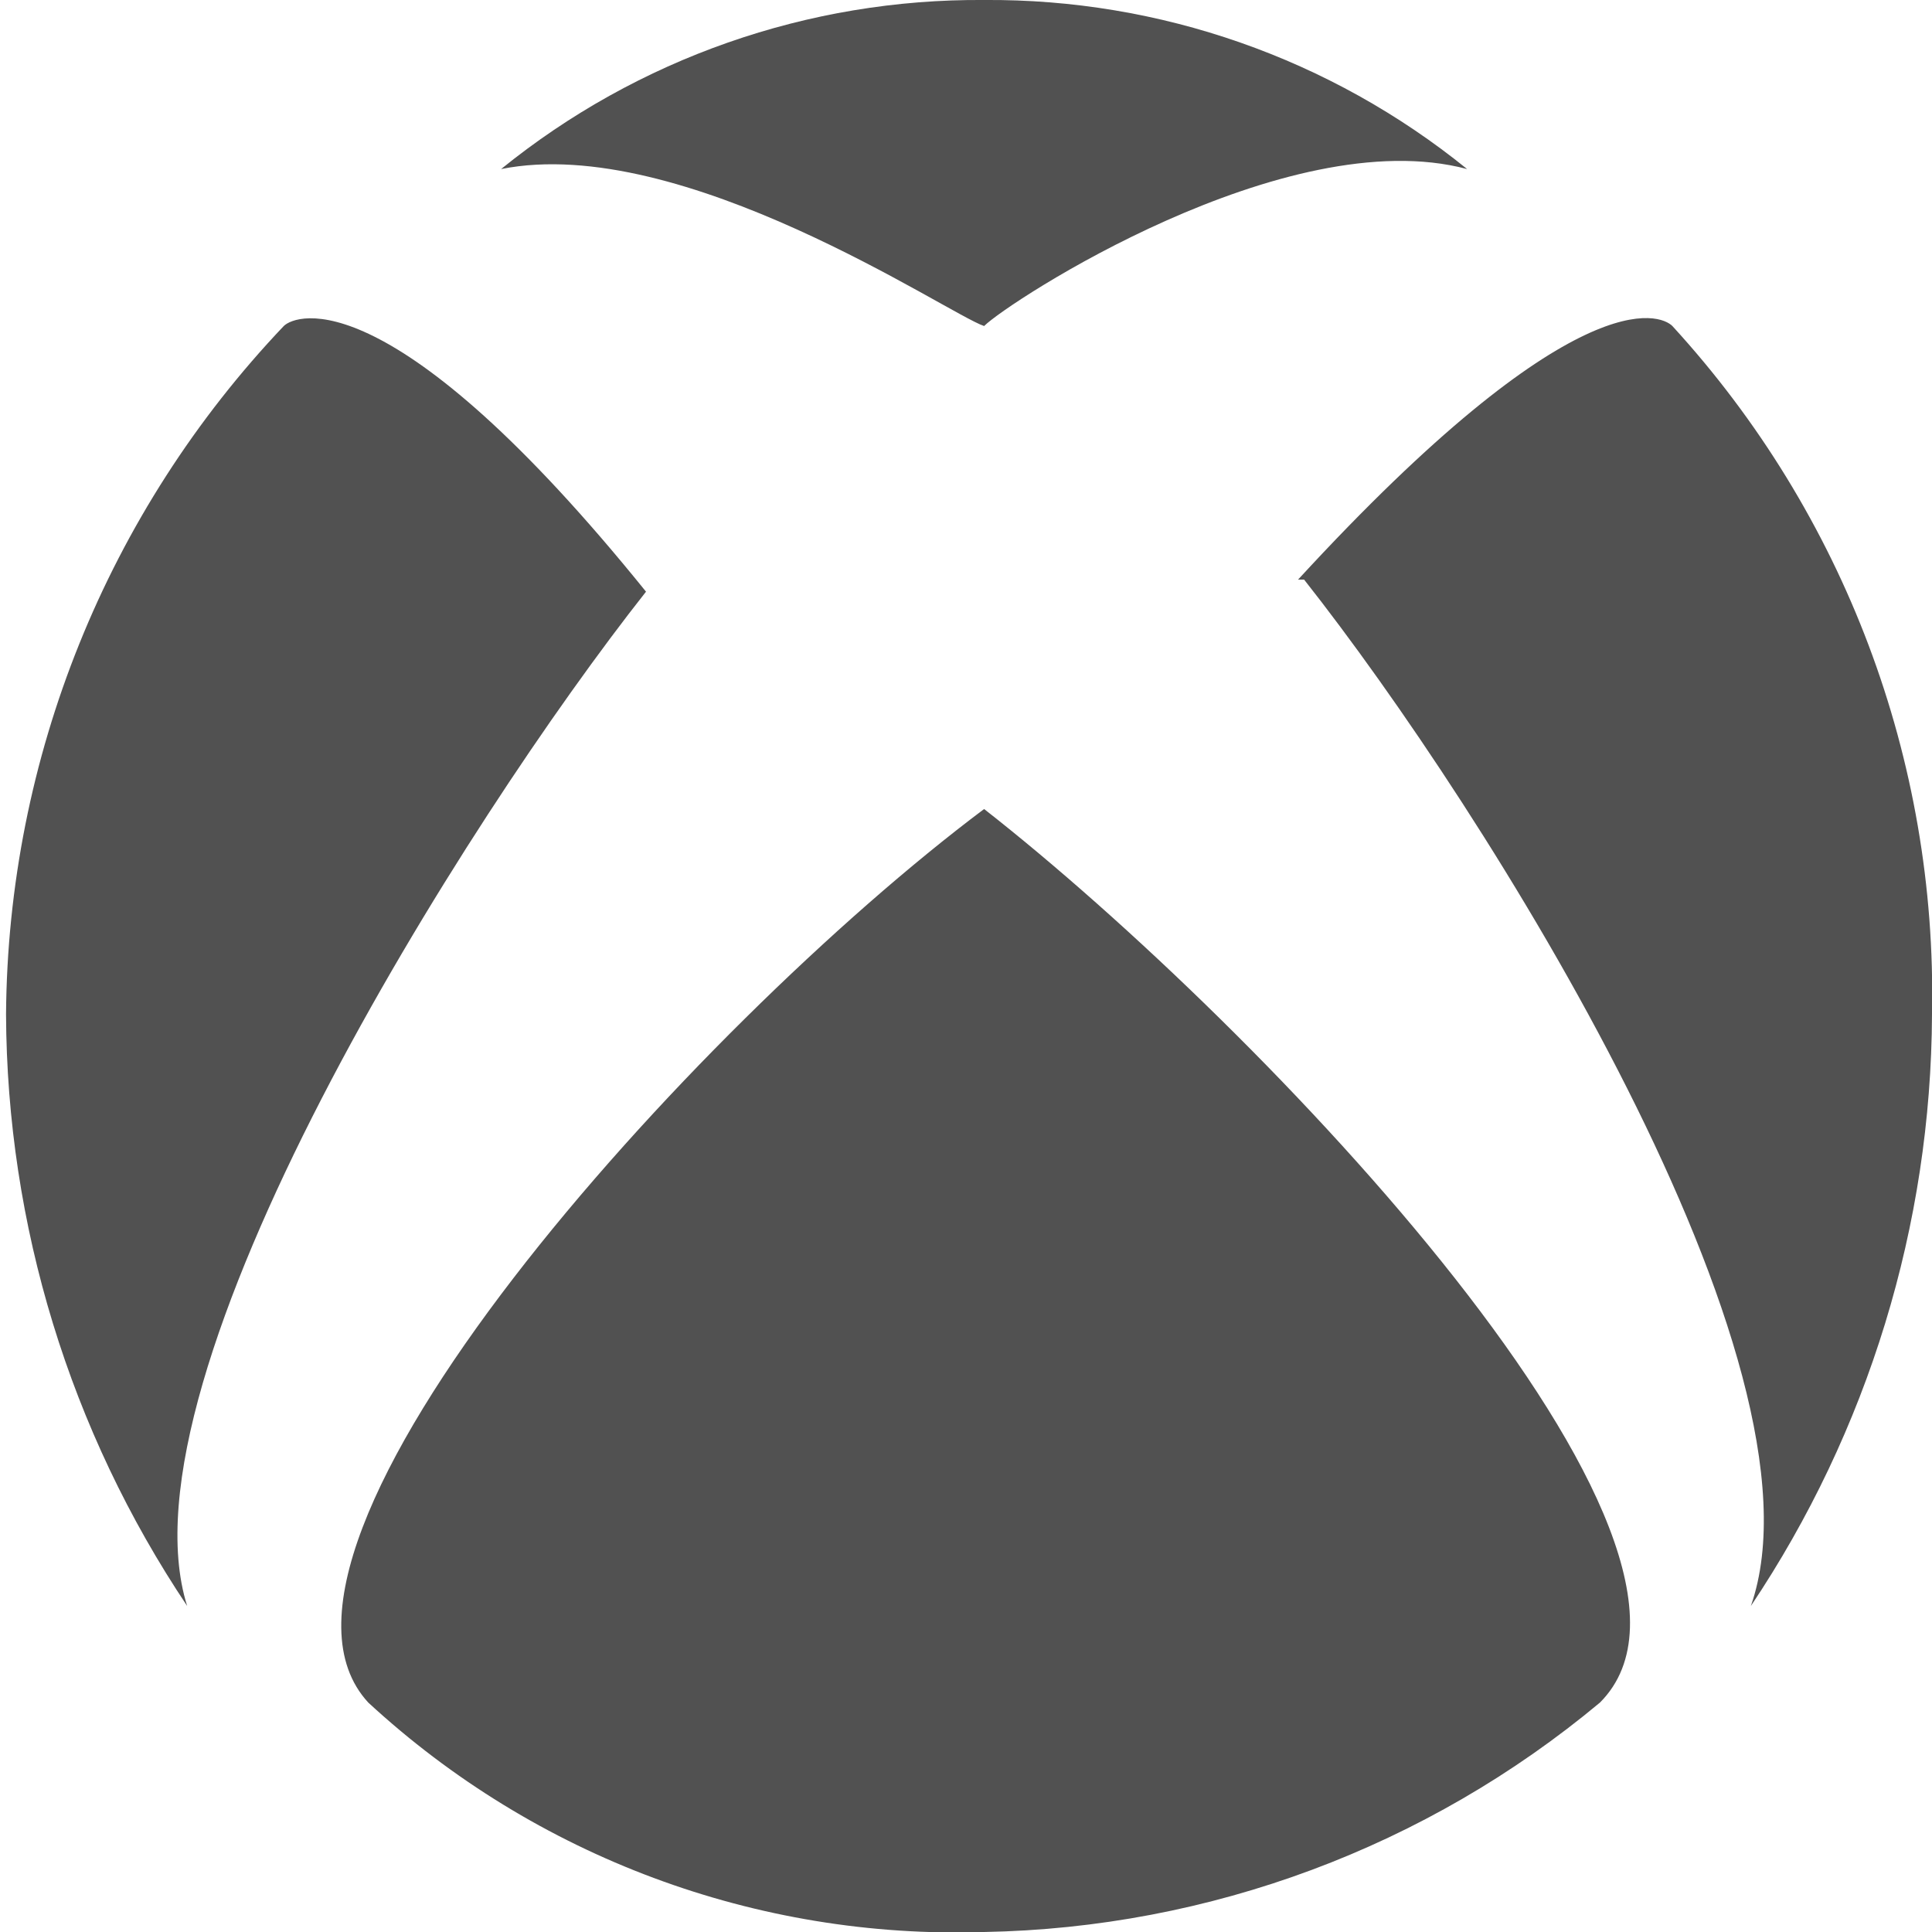
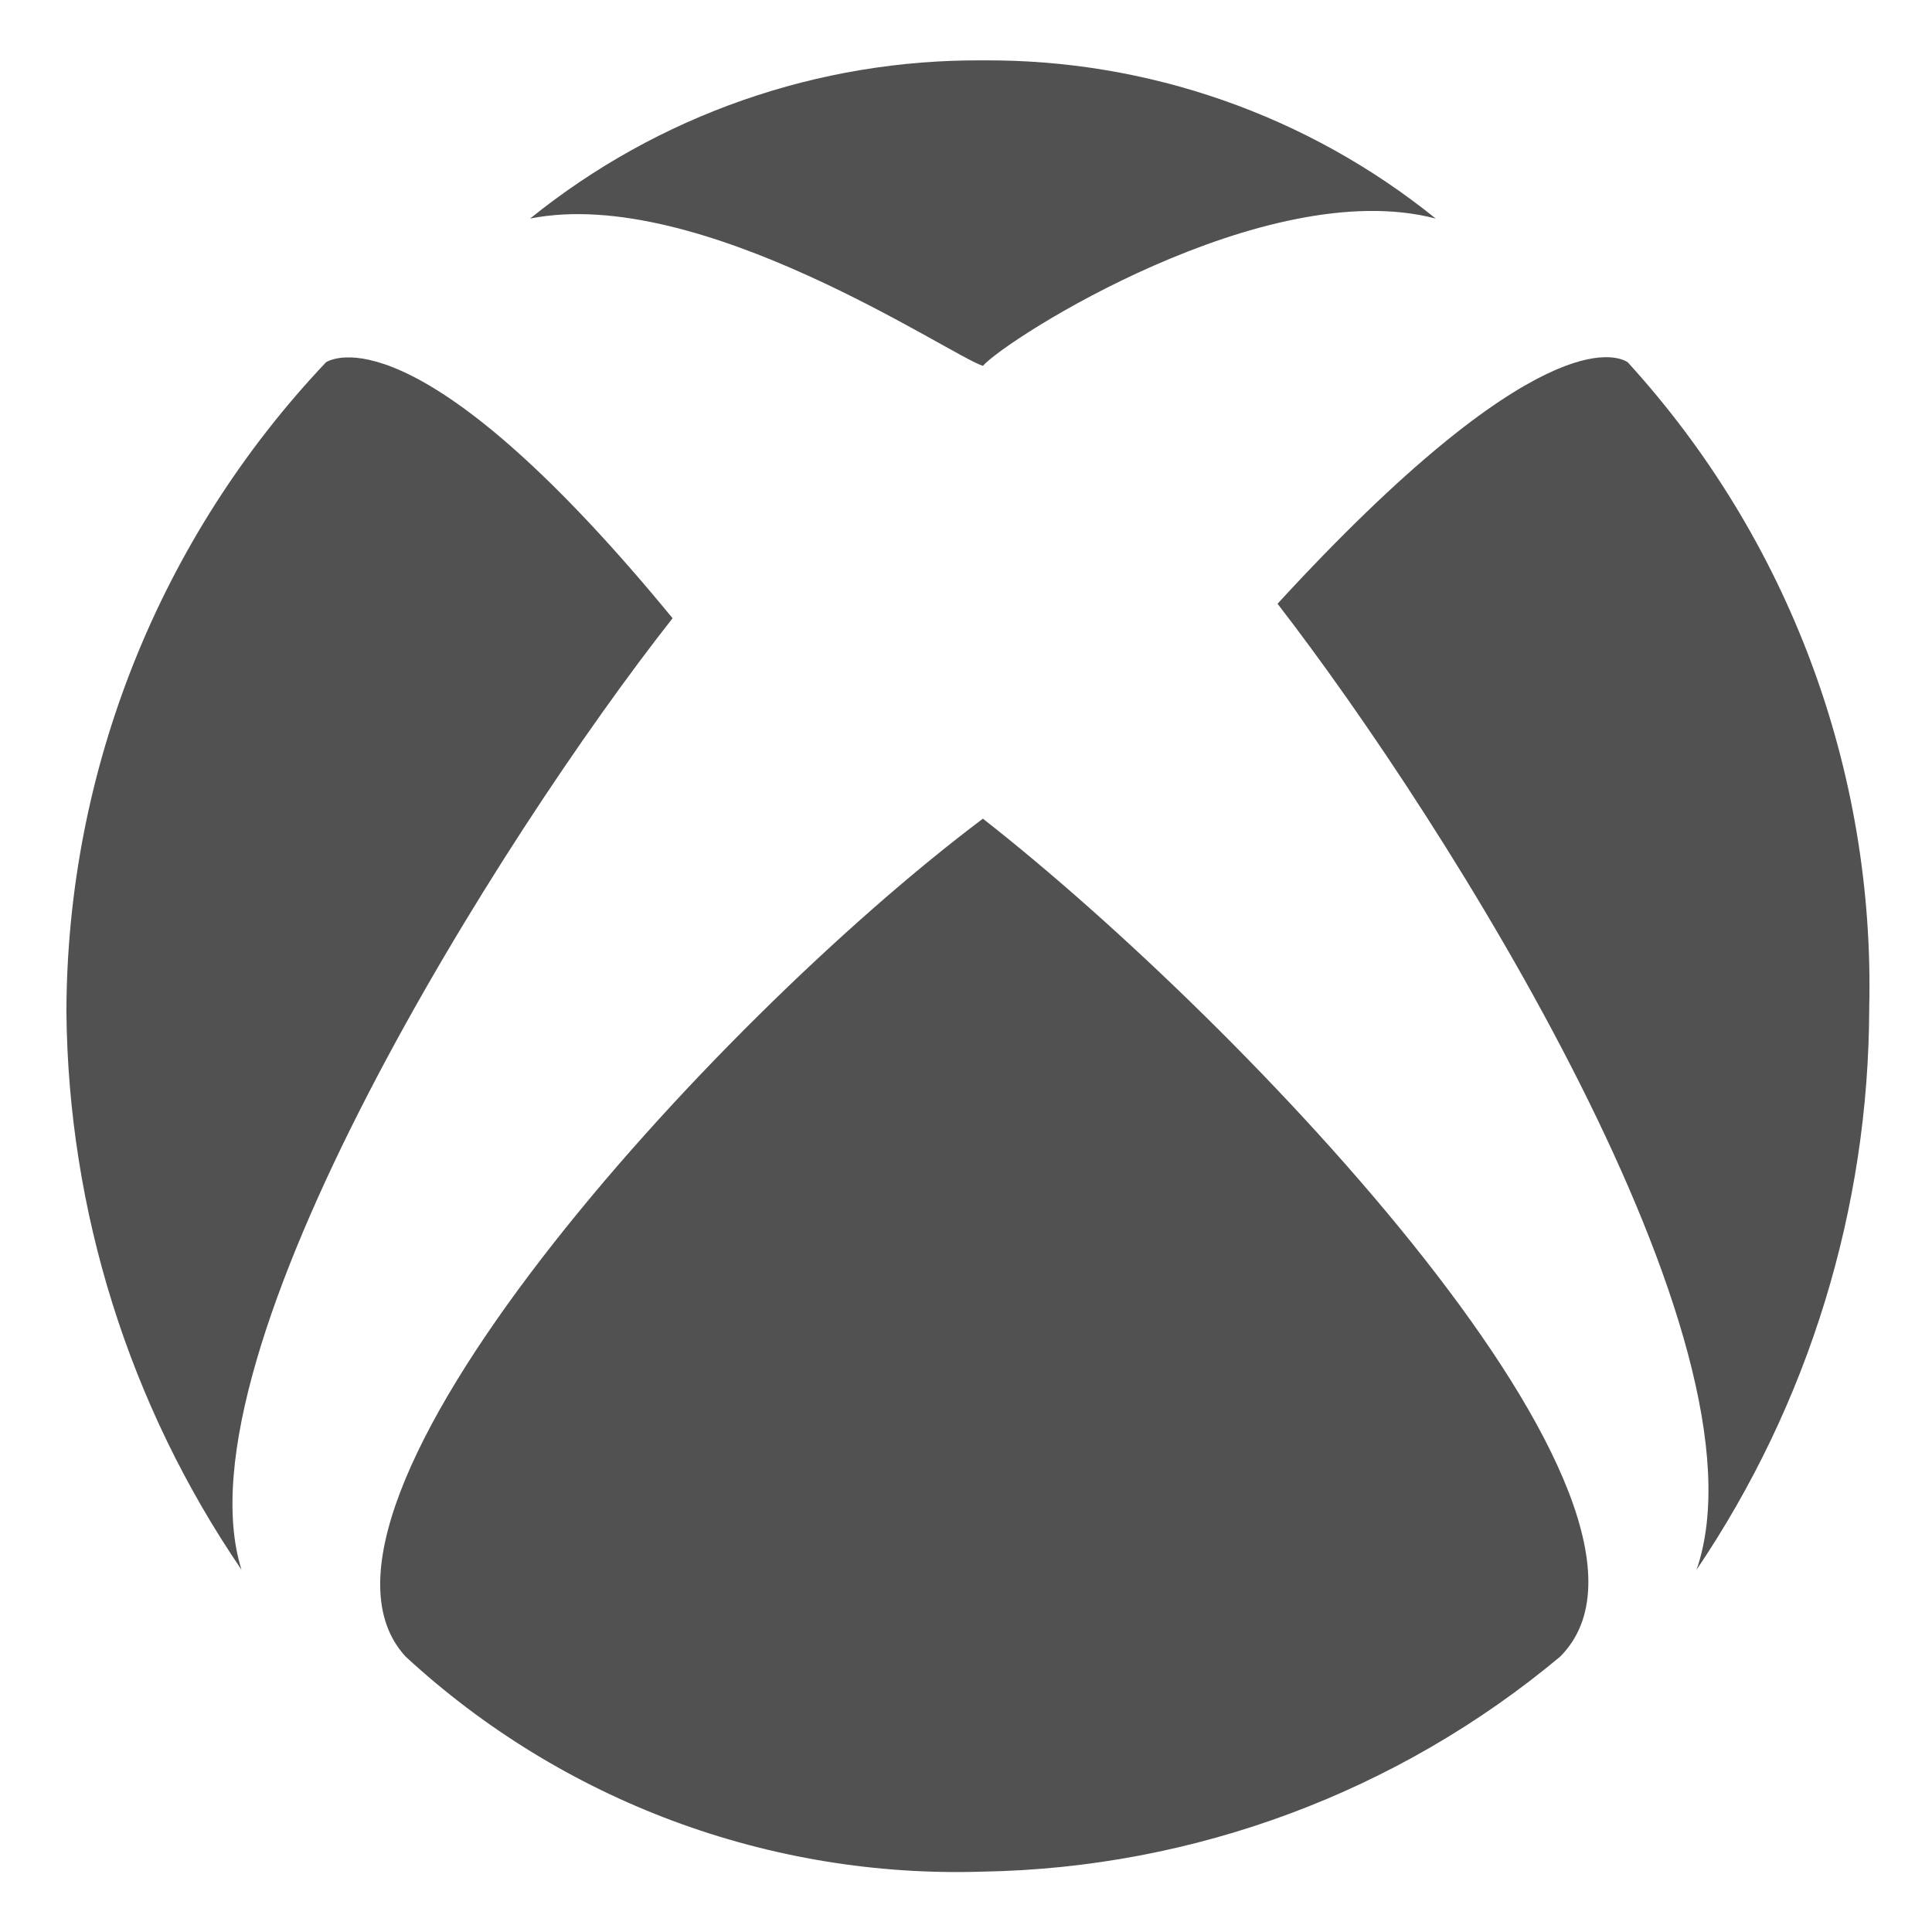
<svg xmlns="http://www.w3.org/2000/svg" id="Layer_1" data-name="Layer 1" viewBox="0 0 16 16">
  <defs>
    <style>.cls-1{fill:#515151;fill-rule:evenodd;}</style>
  </defs>
-   <path class="cls-1" d="M8.15,0a6.28,6.28,0,0,1,4,1.4h0c-1.5-.4-3.8,1.1-4,1.3h0c-.3-.1-2.5-1.6-4-1.3h0A6.28,6.28,0,0,1,8.15,0Zm5.1,14.1c1.3-1.3-2.8-5.6-5.1-7.4h0c-2.4,1.8-6.3,6.1-5.1,7.4A7.18,7.18,0,0,0,8.15,16,8.19,8.19,0,0,0,13.25,14.1ZM2.35,2.7h0A8.36,8.36,0,0,0,.05,8.4a8.87,8.87,0,0,0,1.5,4.9h0c-.6-1.9,2.3-6.5,3.8-8.4h0C3.25,2.3,2.45,2.6,2.35,2.7Zm8.4,2.1h0c2.3-2.5,3-2.2,3.1-2.1h0A8.19,8.19,0,0,1,16,8.4a8.87,8.87,0,0,1-1.5,4.9h0c.7-2-2.2-6.6-3.7-8.5Z" />
+   <path class="cls-1" d="M8.14.5a5.9,5.9,0,0,1,3.75,1.31h0c-1.41-.37-3.56,1-3.75,1.22h0c-.28-.09-2.34-1.5-3.75-1.22h0A5.9,5.9,0,0,1,8.14.5Zm4.78,13.22c1.22-1.22-2.62-5.25-4.78-6.94h0C5.89,8.47,2.23,12.5,3.36,13.72A6.73,6.73,0,0,0,8.14,15.5,7.66,7.66,0,0,0,12.92,13.72ZM2.7,3h0A7.85,7.85,0,0,0,.55,8.38,8.33,8.33,0,0,0,2,13H2c-.56-1.78,2.16-6.09,3.57-7.88h0C3.55,2.66,2.8,2.94,2.7,3Zm7.88,2h0c2.15-2.34,2.81-2.06,2.9-2h0a7.66,7.66,0,0,1,2,5.35A8.33,8.33,0,0,1,14.05,13h0c.65-1.88-2.07-6.19-3.47-8Z" />
</svg>
